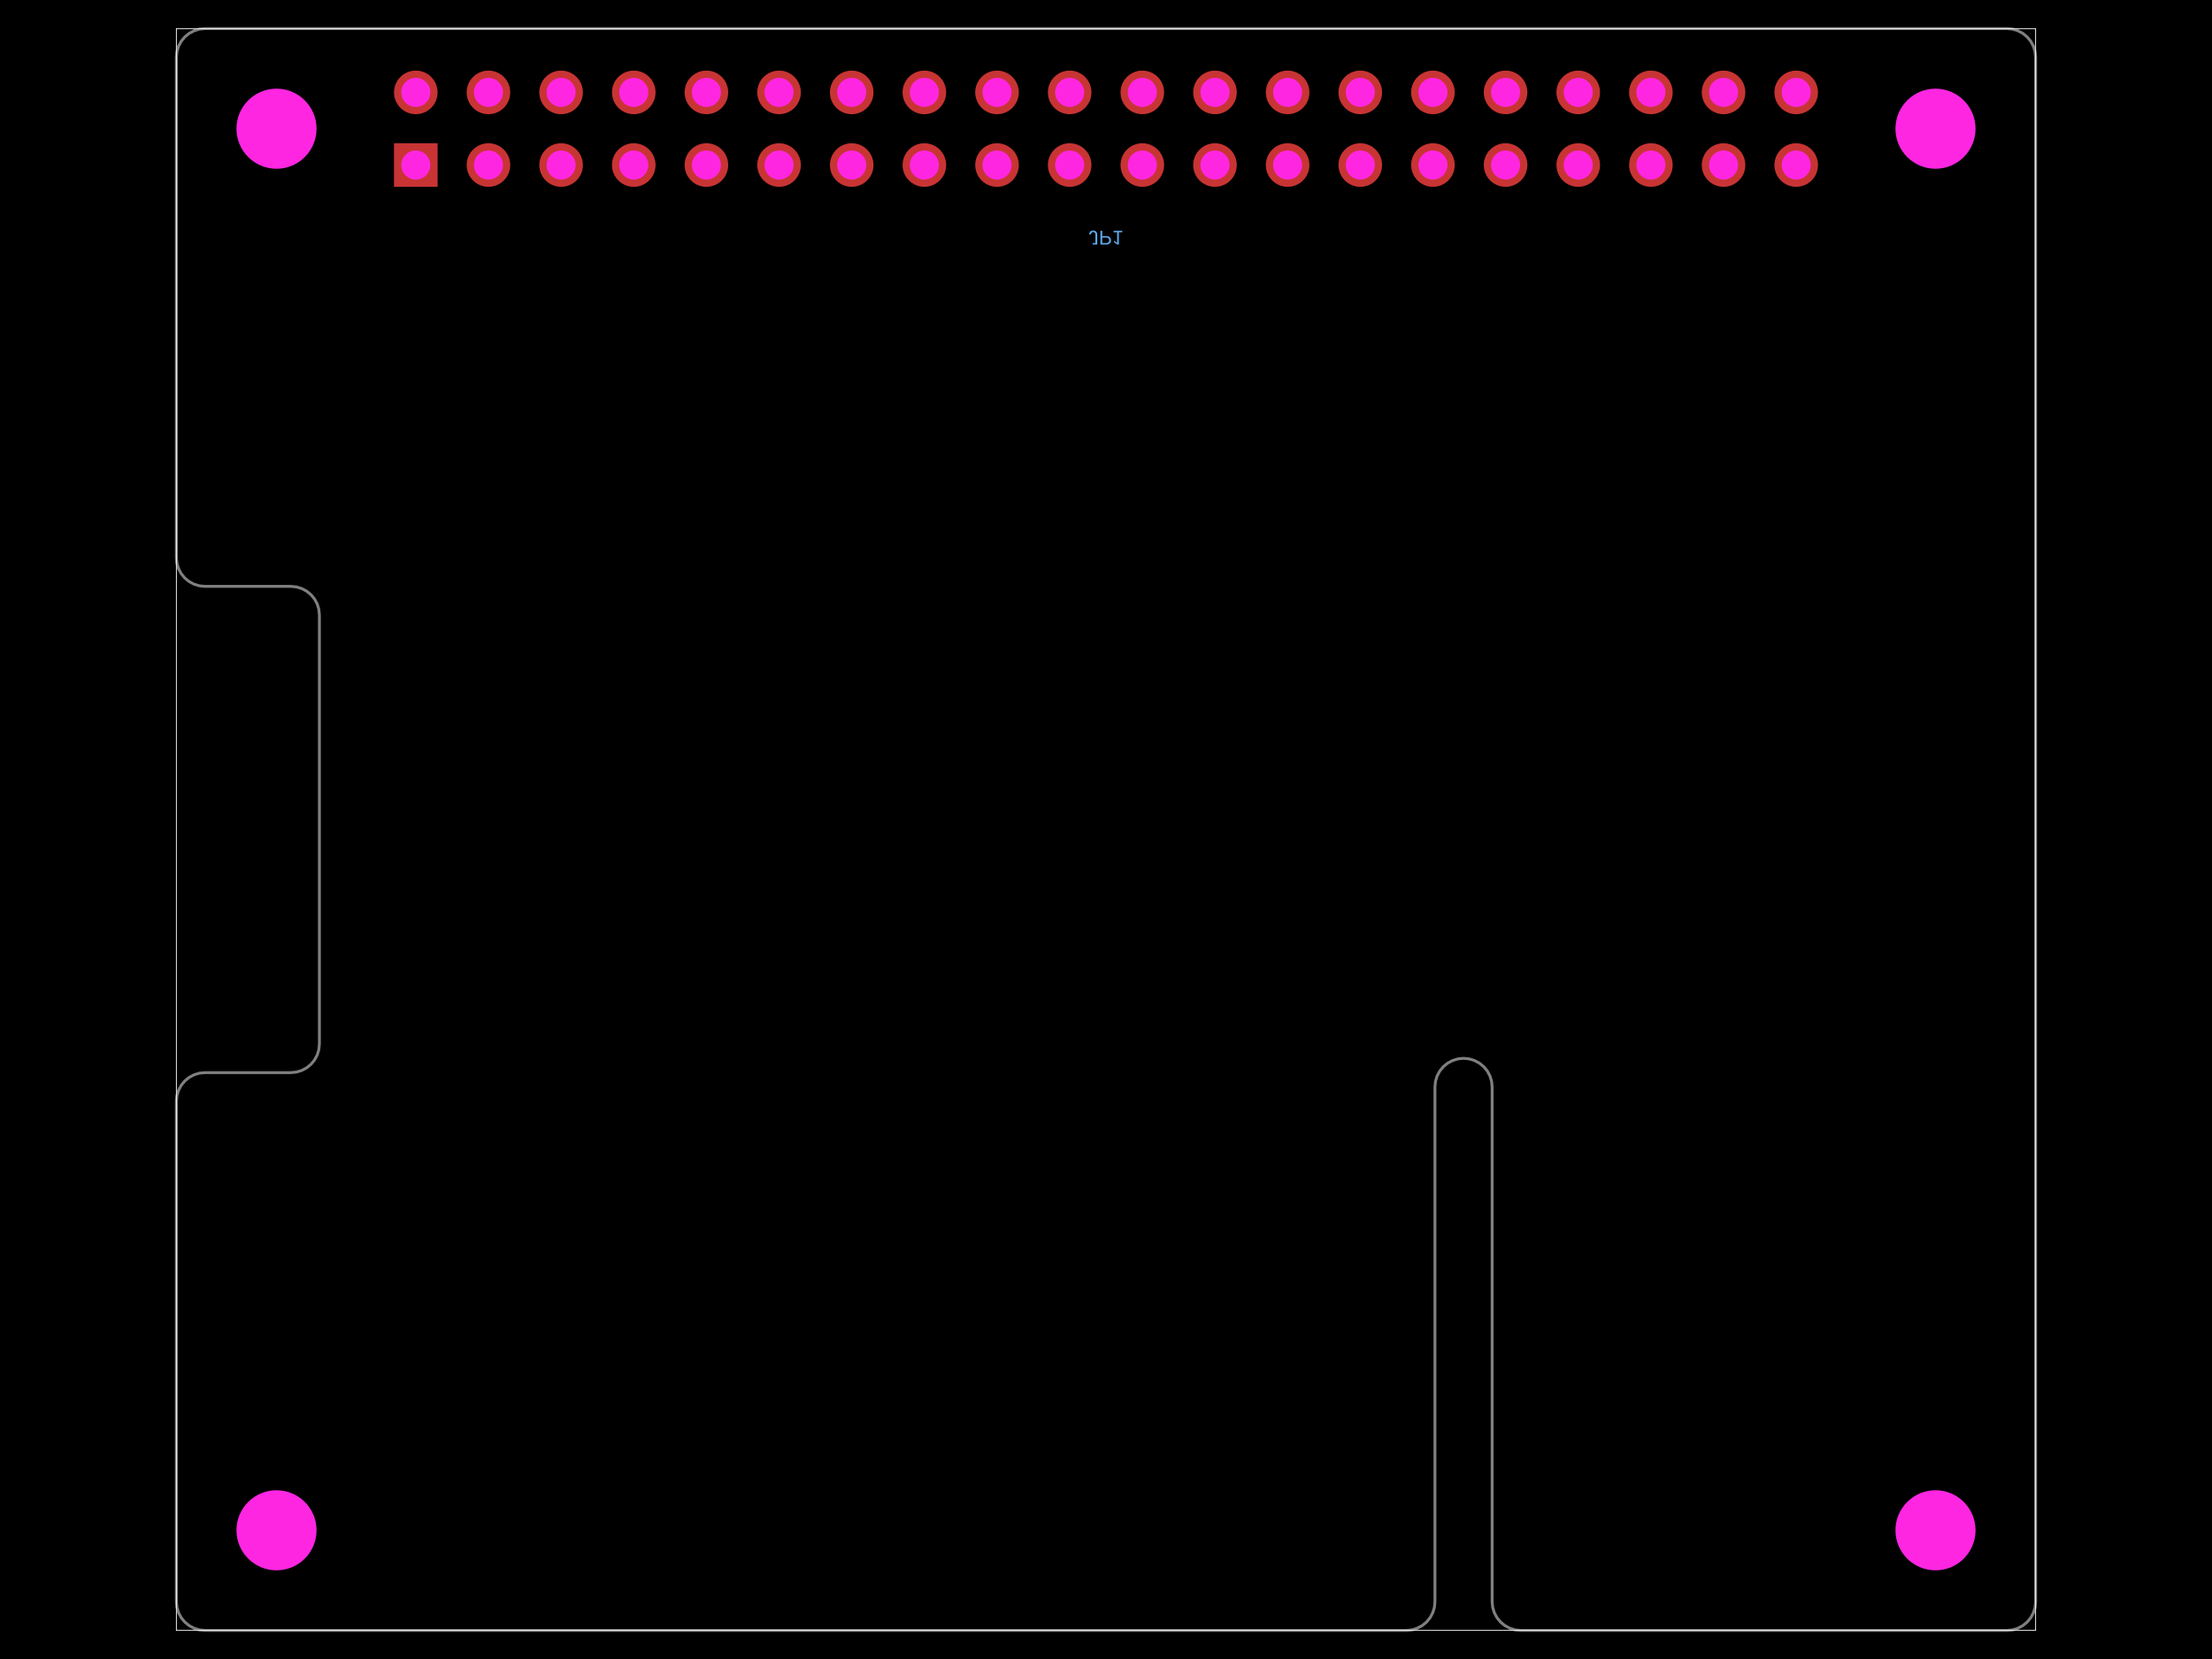
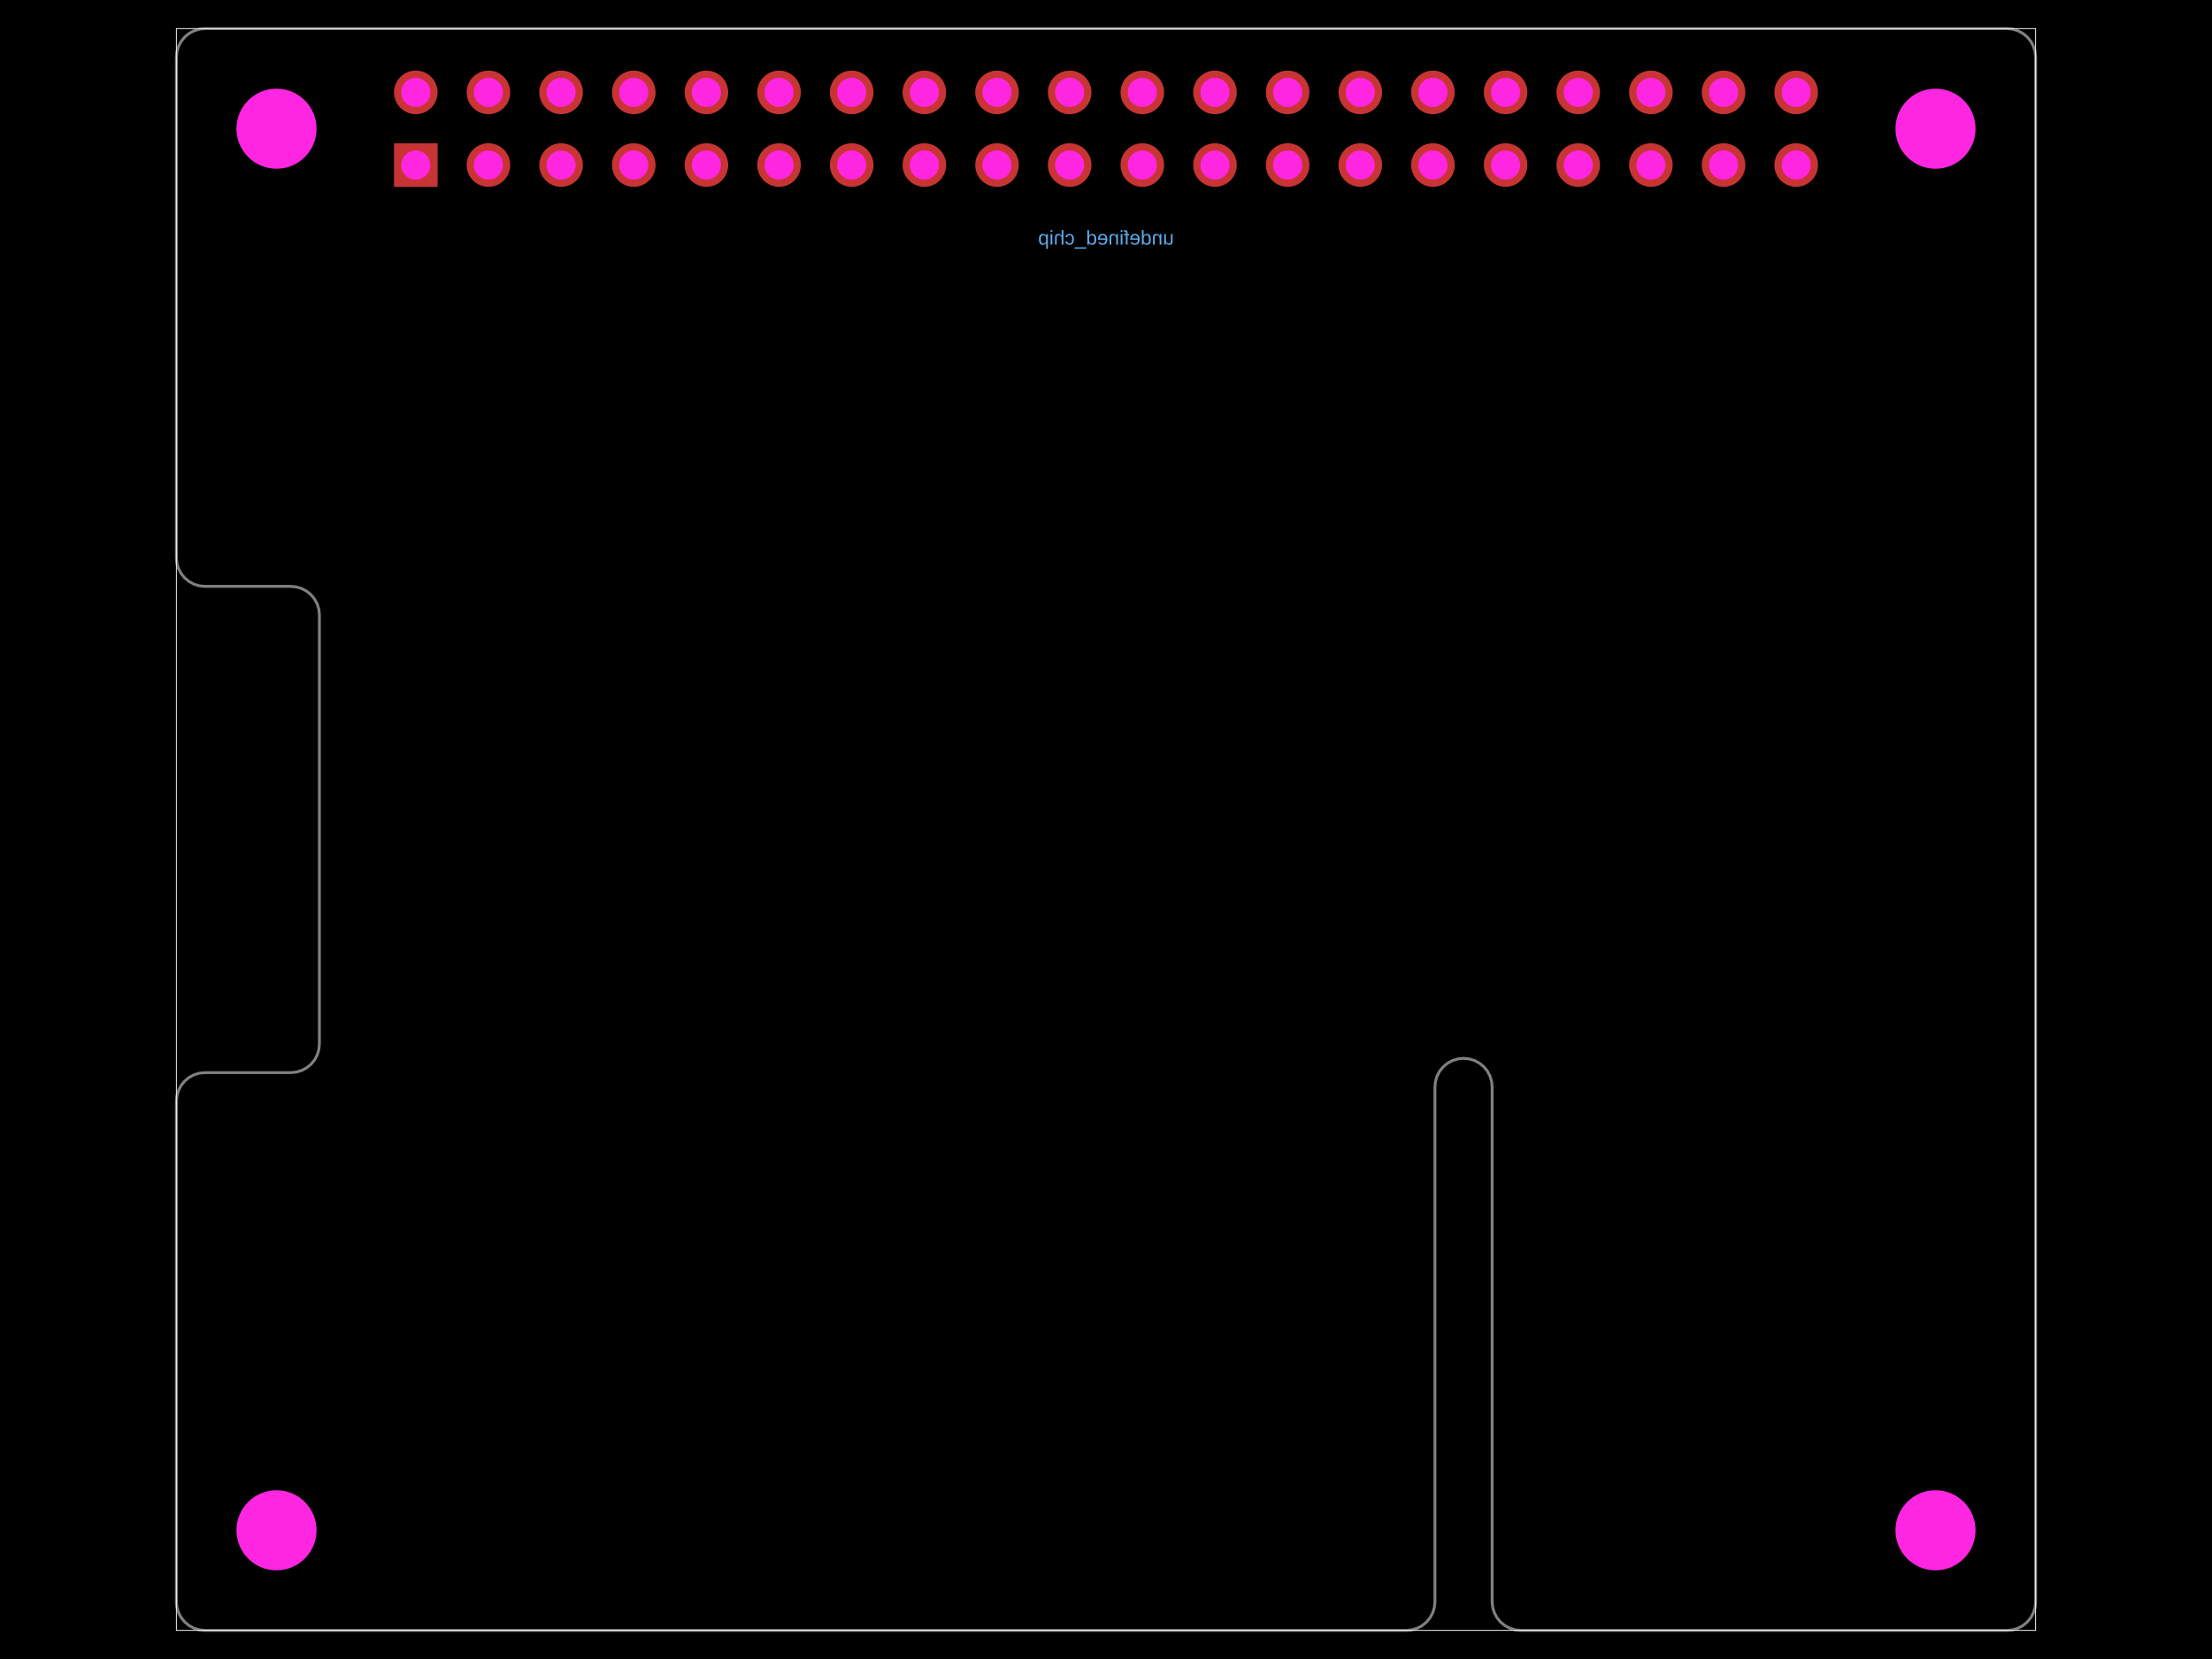
- <svg xmlns="http://www.w3.org/2000/svg" width="800" height="600" data-software-used-string="@tscircuit/core@0.0.735">
+ <svg xmlns="http://www.w3.org/2000/svg" width="800" height="600" data-software-used-string="@tscircuit/core@0.0.792">
  <style />
-   <rect class="boundary" x="0" y="0" fill="#000" width="800" height="600" />
-   <rect class="pcb-boundary" fill="none" stroke="#fff" stroke-width="0.3" x="63.793" y="10.345" width="672.414" height="579.31" />
-   <path class="pcb-board" d="M 400 10.345 L 725.862 10.345 L 727.88 10.544 L 729.821 11.132 L 731.609 12.088 L 733.177 13.375 L 734.463 14.942 L 735.419 16.731 L 736.008 18.671 L 736.207 20.69 L 736.207 579.31 L 736.008 581.329 L 735.419 583.269 L 734.463 585.058 L 733.177 586.625 L 731.609 587.912 L 729.821 588.868 L 727.88 589.456 L 725.862 589.655 L 550 589.655 L 547.982 589.456 L 546.041 588.868 L 544.253 587.912 L 542.685 586.625 L 541.399 585.058 L 540.443 583.269 L 539.854 581.329 L 539.655 579.31 L 539.655 393.103 L 539.456 391.085 L 538.868 389.145 L 537.912 387.356 L 536.625 385.789 L 535.058 384.502 L 533.269 383.546 L 531.329 382.957 L 529.31 382.759 L 527.292 382.957 L 525.352 383.546 L 523.563 384.502 L 521.995 385.789 L 520.709 387.356 L 519.753 389.145 L 519.164 391.085 L 518.966 393.103 L 518.966 579.31 L 518.767 581.329 L 518.178 583.269 L 517.222 585.058 L 515.936 586.625 L 514.368 587.912 L 512.579 588.868 L 510.639 589.456 L 508.621 589.655 L 74.138 589.655 L 72.12 589.456 L 70.179 588.868 L 68.391 587.912 L 66.823 586.625 L 65.537 585.058 L 64.581 583.269 L 63.992 581.329 L 63.793 579.31 L 63.793 398.276 L 63.992 396.258 L 64.581 394.317 L 65.537 392.529 L 66.823 390.961 L 68.391 389.674 L 70.179 388.718 L 72.12 388.13 L 74.138 387.931 L 105.172 387.931 L 107.191 387.732 L 109.131 387.144 L 110.92 386.188 L 112.487 384.901 L 113.774 383.333 L 114.73 381.545 L 115.318 379.604 L 115.517 377.586 L 115.517 222.414 L 115.318 220.396 L 114.73 218.455 L 113.774 216.667 L 112.487 215.099 L 110.92 213.812 L 109.131 212.856 L 107.191 212.268 L 105.172 212.069 L 74.138 212.069 L 72.12 211.87 L 70.179 211.282 L 68.391 210.326 L 66.823 209.039 L 65.537 207.471 L 64.581 205.683 L 63.992 203.742 L 63.793 201.724 L 63.793 20.69 L 63.992 18.671 L 64.581 16.731 L 65.537 14.942 L 66.823 13.375 L 68.391 12.088 L 70.179 11.132 L 72.12 10.544 L 74.138 10.345 Z" fill="none" stroke="rgba(255, 255, 255, 0.5)" stroke-width="1.034" />
-   <text x="0" y="0" dx="0" dy="0" fill="#5da9e9" font-family="Arial, sans-serif" font-size="7.241" text-anchor="middle" dominant-baseline="central" transform="matrix(1,-1.2246467991473532e-16,-1.2246467991473532e-16,-1,400,85.96552)" class="pcb-silkscreen-text pcb-silkscreen-bottom" data-pcb-silkscreen-text-id="pcb_component_0" stroke="none">JP1</text>
-   <g>
-     <rect class="pcb-hole-outer-pad" fill="rgb(200, 52, 52)" x="142.497" y="51.807" width="15.766" height="15.766" />
-     <circle class="pcb-hole-inner" fill="#FF26E2" cx="150.379" cy="59.69" r="5.255" />
+   <rect class="boundary" x="0" y="0" fill="#000" width="800" height="600" data-type="pcb_background" data-pcb-layer="global" />
+   <rect class="pcb-boundary" fill="none" stroke="#fff" stroke-width="0.3" x="63.793" y="10.345" width="672.414" height="579.31" data-type="pcb_boundary" data-pcb-layer="global" />
+   <text x="0" y="0" dx="0" dy="0" fill="#5da9e9" font-family="Arial, sans-serif" font-size="7.241" text-anchor="middle" dominant-baseline="central" transform="matrix(-1,0,0,1,400,85.96552)" class="pcb-silkscreen-text pcb-silkscreen-bottom" data-pcb-silkscreen-text-id="pcb_component_0" stroke="none" data-type="pcb_silkscreen_text" data-pcb-layer="bottom">undefined_chip</text>
+   <path class="pcb-board" d="M 400 10.345 L 725.862 10.345 L 727.88 10.544 L 729.821 11.132 L 731.609 12.088 L 733.177 13.375 L 734.463 14.942 L 735.419 16.731 L 736.008 18.671 L 736.207 20.69 L 736.207 579.31 L 736.008 581.329 L 735.419 583.269 L 734.463 585.058 L 733.177 586.625 L 731.609 587.912 L 729.821 588.868 L 727.88 589.456 L 725.862 589.655 L 550 589.655 L 547.982 589.456 L 546.041 588.868 L 544.253 587.912 L 542.685 586.625 L 541.399 585.058 L 540.443 583.269 L 539.854 581.329 L 539.655 579.31 L 539.655 393.103 L 539.456 391.085 L 538.868 389.145 L 537.912 387.356 L 536.625 385.789 L 535.058 384.502 L 533.269 383.546 L 531.329 382.957 L 529.31 382.759 L 527.292 382.957 L 525.352 383.546 L 523.563 384.502 L 521.995 385.789 L 520.709 387.356 L 519.753 389.145 L 519.164 391.085 L 518.966 393.103 L 518.966 579.31 L 518.767 581.329 L 518.178 583.269 L 517.222 585.058 L 515.936 586.625 L 514.368 587.912 L 512.579 588.868 L 510.639 589.456 L 508.621 589.655 L 74.138 589.655 L 72.12 589.456 L 70.179 588.868 L 68.391 587.912 L 66.823 586.625 L 65.537 585.058 L 64.581 583.269 L 63.992 581.329 L 63.793 579.31 L 63.793 398.276 L 63.992 396.258 L 64.581 394.317 L 65.537 392.529 L 66.823 390.961 L 68.391 389.674 L 70.179 388.718 L 72.12 388.13 L 74.138 387.931 L 105.172 387.931 L 107.191 387.732 L 109.131 387.144 L 110.92 386.188 L 112.487 384.901 L 113.774 383.333 L 114.73 381.545 L 115.318 379.604 L 115.517 377.586 L 115.517 222.414 L 115.318 220.396 L 114.73 218.455 L 113.774 216.667 L 112.487 215.099 L 110.92 213.812 L 109.131 212.856 L 107.191 212.268 L 105.172 212.069 L 74.138 212.069 L 72.12 211.87 L 70.179 211.282 L 68.391 210.326 L 66.823 209.039 L 65.537 207.471 L 64.581 205.683 L 63.992 203.742 L 63.793 201.724 L 63.793 20.69 L 63.992 18.671 L 64.581 16.731 L 65.537 14.942 L 66.823 13.375 L 68.391 12.088 L 70.179 11.132 L 72.12 10.544 L 74.138 10.345 Z" fill="none" stroke="rgba(255, 255, 255, 0.5)" stroke-width="1.034" data-type="pcb_board" data-pcb-layer="board" />
+   <g data-type="pcb_plated_hole" data-pcb-layer="through">
+     <rect class="pcb-hole-outer-pad" fill="rgb(200, 52, 52)" x="142.497" y="51.807" width="15.766" height="15.766" data-type="pcb_plated_hole" data-pcb-layer="top" />
+     <circle class="pcb-hole-inner" fill="#FF26E2" cx="150.379" cy="59.69" r="5.255" data-type="pcb_plated_hole_drill" data-pcb-layer="drill" />
  </g>
-   <g>
-     <circle class="pcb-hole-outer" fill="rgb(200, 52, 52)" cx="150.379" cy="33.414" r="7.883" />
-     <circle class="pcb-hole-inner" fill="#FF26E2" cx="150.379" cy="33.414" r="5.255" />
+   <g data-type="pcb_plated_hole" data-pcb-layer="through">
+     <circle class="pcb-hole-outer" fill="rgb(200, 52, 52)" cx="150.379" cy="33.414" r="7.883" data-type="pcb_plated_hole" data-pcb-layer="top" />
+     <circle class="pcb-hole-inner" fill="#FF26E2" cx="150.379" cy="33.414" r="5.255" data-type="pcb_plated_hole_drill" data-pcb-layer="drill" />
  </g>
-   <g>
-     <circle class="pcb-hole-outer" fill="rgb(200, 52, 52)" cx="176.655" cy="33.414" r="7.883" />
-     <circle class="pcb-hole-inner" fill="#FF26E2" cx="176.655" cy="33.414" r="5.255" />
+   <g data-type="pcb_plated_hole" data-pcb-layer="through">
+     <circle class="pcb-hole-outer" fill="rgb(200, 52, 52)" cx="176.655" cy="33.414" r="7.883" data-type="pcb_plated_hole" data-pcb-layer="top" />
+     <circle class="pcb-hole-inner" fill="#FF26E2" cx="176.655" cy="33.414" r="5.255" data-type="pcb_plated_hole_drill" data-pcb-layer="drill" />
  </g>
-   <g>
-     <circle class="pcb-hole-outer" fill="rgb(200, 52, 52)" cx="202.931" cy="33.414" r="7.883" />
-     <circle class="pcb-hole-inner" fill="#FF26E2" cx="202.931" cy="33.414" r="5.255" />
+   <g data-type="pcb_plated_hole" data-pcb-layer="through">
+     <circle class="pcb-hole-outer" fill="rgb(200, 52, 52)" cx="202.931" cy="33.414" r="7.883" data-type="pcb_plated_hole" data-pcb-layer="top" />
+     <circle class="pcb-hole-inner" fill="#FF26E2" cx="202.931" cy="33.414" r="5.255" data-type="pcb_plated_hole_drill" data-pcb-layer="drill" />
  </g>
-   <g>
-     <circle class="pcb-hole-outer" fill="rgb(200, 52, 52)" cx="229.207" cy="33.414" r="7.883" />
-     <circle class="pcb-hole-inner" fill="#FF26E2" cx="229.207" cy="33.414" r="5.255" />
+   <g data-type="pcb_plated_hole" data-pcb-layer="through">
+     <circle class="pcb-hole-outer" fill="rgb(200, 52, 52)" cx="229.207" cy="33.414" r="7.883" data-type="pcb_plated_hole" data-pcb-layer="top" />
+     <circle class="pcb-hole-inner" fill="#FF26E2" cx="229.207" cy="33.414" r="5.255" data-type="pcb_plated_hole_drill" data-pcb-layer="drill" />
  </g>
-   <g>
-     <circle class="pcb-hole-outer" fill="rgb(200, 52, 52)" cx="255.483" cy="33.414" r="7.883" />
-     <circle class="pcb-hole-inner" fill="#FF26E2" cx="255.483" cy="33.414" r="5.255" />
+   <g data-type="pcb_plated_hole" data-pcb-layer="through">
+     <circle class="pcb-hole-outer" fill="rgb(200, 52, 52)" cx="255.483" cy="33.414" r="7.883" data-type="pcb_plated_hole" data-pcb-layer="top" />
+     <circle class="pcb-hole-inner" fill="#FF26E2" cx="255.483" cy="33.414" r="5.255" data-type="pcb_plated_hole_drill" data-pcb-layer="drill" />
  </g>
-   <g>
-     <circle class="pcb-hole-outer" fill="rgb(200, 52, 52)" cx="281.759" cy="33.414" r="7.883" />
-     <circle class="pcb-hole-inner" fill="#FF26E2" cx="281.759" cy="33.414" r="5.255" />
+   <g data-type="pcb_plated_hole" data-pcb-layer="through">
+     <circle class="pcb-hole-outer" fill="rgb(200, 52, 52)" cx="281.759" cy="33.414" r="7.883" data-type="pcb_plated_hole" data-pcb-layer="top" />
+     <circle class="pcb-hole-inner" fill="#FF26E2" cx="281.759" cy="33.414" r="5.255" data-type="pcb_plated_hole_drill" data-pcb-layer="drill" />
  </g>
-   <g>
-     <circle class="pcb-hole-outer" fill="rgb(200, 52, 52)" cx="308.034" cy="33.414" r="7.883" />
-     <circle class="pcb-hole-inner" fill="#FF26E2" cx="308.034" cy="33.414" r="5.255" />
+   <g data-type="pcb_plated_hole" data-pcb-layer="through">
+     <circle class="pcb-hole-outer" fill="rgb(200, 52, 52)" cx="308.034" cy="33.414" r="7.883" data-type="pcb_plated_hole" data-pcb-layer="top" />
+     <circle class="pcb-hole-inner" fill="#FF26E2" cx="308.034" cy="33.414" r="5.255" data-type="pcb_plated_hole_drill" data-pcb-layer="drill" />
  </g>
-   <g>
-     <circle class="pcb-hole-outer" fill="rgb(200, 52, 52)" cx="334.31" cy="33.414" r="7.883" />
-     <circle class="pcb-hole-inner" fill="#FF26E2" cx="334.31" cy="33.414" r="5.255" />
+   <g data-type="pcb_plated_hole" data-pcb-layer="through">
+     <circle class="pcb-hole-outer" fill="rgb(200, 52, 52)" cx="334.31" cy="33.414" r="7.883" data-type="pcb_plated_hole" data-pcb-layer="top" />
+     <circle class="pcb-hole-inner" fill="#FF26E2" cx="334.31" cy="33.414" r="5.255" data-type="pcb_plated_hole_drill" data-pcb-layer="drill" />
  </g>
-   <g>
-     <circle class="pcb-hole-outer" fill="rgb(200, 52, 52)" cx="360.586" cy="33.414" r="7.883" />
-     <circle class="pcb-hole-inner" fill="#FF26E2" cx="360.586" cy="33.414" r="5.255" />
+   <g data-type="pcb_plated_hole" data-pcb-layer="through">
+     <circle class="pcb-hole-outer" fill="rgb(200, 52, 52)" cx="360.586" cy="33.414" r="7.883" data-type="pcb_plated_hole" data-pcb-layer="top" />
+     <circle class="pcb-hole-inner" fill="#FF26E2" cx="360.586" cy="33.414" r="5.255" data-type="pcb_plated_hole_drill" data-pcb-layer="drill" />
  </g>
-   <g>
-     <circle class="pcb-hole-outer" fill="rgb(200, 52, 52)" cx="386.862" cy="33.414" r="7.883" />
-     <circle class="pcb-hole-inner" fill="#FF26E2" cx="386.862" cy="33.414" r="5.255" />
+   <g data-type="pcb_plated_hole" data-pcb-layer="through">
+     <circle class="pcb-hole-outer" fill="rgb(200, 52, 52)" cx="386.862" cy="33.414" r="7.883" data-type="pcb_plated_hole" data-pcb-layer="top" />
+     <circle class="pcb-hole-inner" fill="#FF26E2" cx="386.862" cy="33.414" r="5.255" data-type="pcb_plated_hole_drill" data-pcb-layer="drill" />
  </g>
-   <g>
-     <circle class="pcb-hole-outer" fill="rgb(200, 52, 52)" cx="413.138" cy="33.414" r="7.883" />
-     <circle class="pcb-hole-inner" fill="#FF26E2" cx="413.138" cy="33.414" r="5.255" />
+   <g data-type="pcb_plated_hole" data-pcb-layer="through">
+     <circle class="pcb-hole-outer" fill="rgb(200, 52, 52)" cx="413.138" cy="33.414" r="7.883" data-type="pcb_plated_hole" data-pcb-layer="top" />
+     <circle class="pcb-hole-inner" fill="#FF26E2" cx="413.138" cy="33.414" r="5.255" data-type="pcb_plated_hole_drill" data-pcb-layer="drill" />
  </g>
-   <g>
-     <circle class="pcb-hole-outer" fill="rgb(200, 52, 52)" cx="439.414" cy="33.414" r="7.883" />
-     <circle class="pcb-hole-inner" fill="#FF26E2" cx="439.414" cy="33.414" r="5.255" />
+   <g data-type="pcb_plated_hole" data-pcb-layer="through">
+     <circle class="pcb-hole-outer" fill="rgb(200, 52, 52)" cx="439.414" cy="33.414" r="7.883" data-type="pcb_plated_hole" data-pcb-layer="top" />
+     <circle class="pcb-hole-inner" fill="#FF26E2" cx="439.414" cy="33.414" r="5.255" data-type="pcb_plated_hole_drill" data-pcb-layer="drill" />
  </g>
-   <g>
-     <circle class="pcb-hole-outer" fill="rgb(200, 52, 52)" cx="465.69" cy="33.414" r="7.883" />
-     <circle class="pcb-hole-inner" fill="#FF26E2" cx="465.69" cy="33.414" r="5.255" />
+   <g data-type="pcb_plated_hole" data-pcb-layer="through">
+     <circle class="pcb-hole-outer" fill="rgb(200, 52, 52)" cx="465.69" cy="33.414" r="7.883" data-type="pcb_plated_hole" data-pcb-layer="top" />
+     <circle class="pcb-hole-inner" fill="#FF26E2" cx="465.69" cy="33.414" r="5.255" data-type="pcb_plated_hole_drill" data-pcb-layer="drill" />
  </g>
-   <g>
-     <circle class="pcb-hole-outer" fill="rgb(200, 52, 52)" cx="491.966" cy="33.414" r="7.883" />
-     <circle class="pcb-hole-inner" fill="#FF26E2" cx="491.966" cy="33.414" r="5.255" />
+   <g data-type="pcb_plated_hole" data-pcb-layer="through">
+     <circle class="pcb-hole-outer" fill="rgb(200, 52, 52)" cx="491.966" cy="33.414" r="7.883" data-type="pcb_plated_hole" data-pcb-layer="top" />
+     <circle class="pcb-hole-inner" fill="#FF26E2" cx="491.966" cy="33.414" r="5.255" data-type="pcb_plated_hole_drill" data-pcb-layer="drill" />
  </g>
-   <g>
-     <circle class="pcb-hole-outer" fill="rgb(200, 52, 52)" cx="518.241" cy="33.414" r="7.883" />
-     <circle class="pcb-hole-inner" fill="#FF26E2" cx="518.241" cy="33.414" r="5.255" />
+   <g data-type="pcb_plated_hole" data-pcb-layer="through">
+     <circle class="pcb-hole-outer" fill="rgb(200, 52, 52)" cx="518.241" cy="33.414" r="7.883" data-type="pcb_plated_hole" data-pcb-layer="top" />
+     <circle class="pcb-hole-inner" fill="#FF26E2" cx="518.241" cy="33.414" r="5.255" data-type="pcb_plated_hole_drill" data-pcb-layer="drill" />
  </g>
-   <g>
-     <circle class="pcb-hole-outer" fill="rgb(200, 52, 52)" cx="544.517" cy="33.414" r="7.883" />
-     <circle class="pcb-hole-inner" fill="#FF26E2" cx="544.517" cy="33.414" r="5.255" />
+   <g data-type="pcb_plated_hole" data-pcb-layer="through">
+     <circle class="pcb-hole-outer" fill="rgb(200, 52, 52)" cx="544.517" cy="33.414" r="7.883" data-type="pcb_plated_hole" data-pcb-layer="top" />
+     <circle class="pcb-hole-inner" fill="#FF26E2" cx="544.517" cy="33.414" r="5.255" data-type="pcb_plated_hole_drill" data-pcb-layer="drill" />
  </g>
-   <g>
-     <circle class="pcb-hole-outer" fill="rgb(200, 52, 52)" cx="570.793" cy="33.414" r="7.883" />
-     <circle class="pcb-hole-inner" fill="#FF26E2" cx="570.793" cy="33.414" r="5.255" />
+   <g data-type="pcb_plated_hole" data-pcb-layer="through">
+     <circle class="pcb-hole-outer" fill="rgb(200, 52, 52)" cx="570.793" cy="33.414" r="7.883" data-type="pcb_plated_hole" data-pcb-layer="top" />
+     <circle class="pcb-hole-inner" fill="#FF26E2" cx="570.793" cy="33.414" r="5.255" data-type="pcb_plated_hole_drill" data-pcb-layer="drill" />
  </g>
-   <g>
-     <circle class="pcb-hole-outer" fill="rgb(200, 52, 52)" cx="597.069" cy="33.414" r="7.883" />
-     <circle class="pcb-hole-inner" fill="#FF26E2" cx="597.069" cy="33.414" r="5.255" />
+   <g data-type="pcb_plated_hole" data-pcb-layer="through">
+     <circle class="pcb-hole-outer" fill="rgb(200, 52, 52)" cx="597.069" cy="33.414" r="7.883" data-type="pcb_plated_hole" data-pcb-layer="top" />
+     <circle class="pcb-hole-inner" fill="#FF26E2" cx="597.069" cy="33.414" r="5.255" data-type="pcb_plated_hole_drill" data-pcb-layer="drill" />
  </g>
-   <g>
-     <circle class="pcb-hole-outer" fill="rgb(200, 52, 52)" cx="623.345" cy="33.414" r="7.883" />
-     <circle class="pcb-hole-inner" fill="#FF26E2" cx="623.345" cy="33.414" r="5.255" />
+   <g data-type="pcb_plated_hole" data-pcb-layer="through">
+     <circle class="pcb-hole-outer" fill="rgb(200, 52, 52)" cx="623.345" cy="33.414" r="7.883" data-type="pcb_plated_hole" data-pcb-layer="top" />
+     <circle class="pcb-hole-inner" fill="#FF26E2" cx="623.345" cy="33.414" r="5.255" data-type="pcb_plated_hole_drill" data-pcb-layer="drill" />
  </g>
-   <g>
-     <circle class="pcb-hole-outer" fill="rgb(200, 52, 52)" cx="649.621" cy="33.414" r="7.883" />
-     <circle class="pcb-hole-inner" fill="#FF26E2" cx="649.621" cy="33.414" r="5.255" />
+   <g data-type="pcb_plated_hole" data-pcb-layer="through">
+     <circle class="pcb-hole-outer" fill="rgb(200, 52, 52)" cx="649.621" cy="33.414" r="7.883" data-type="pcb_plated_hole" data-pcb-layer="top" />
+     <circle class="pcb-hole-inner" fill="#FF26E2" cx="649.621" cy="33.414" r="5.255" data-type="pcb_plated_hole_drill" data-pcb-layer="drill" />
  </g>
-   <g>
-     <circle class="pcb-hole-outer" fill="rgb(200, 52, 52)" cx="649.621" cy="59.69" r="7.883" />
-     <circle class="pcb-hole-inner" fill="#FF26E2" cx="649.621" cy="59.69" r="5.255" />
+   <g data-type="pcb_plated_hole" data-pcb-layer="through">
+     <circle class="pcb-hole-outer" fill="rgb(200, 52, 52)" cx="649.621" cy="59.69" r="7.883" data-type="pcb_plated_hole" data-pcb-layer="top" />
+     <circle class="pcb-hole-inner" fill="#FF26E2" cx="649.621" cy="59.69" r="5.255" data-type="pcb_plated_hole_drill" data-pcb-layer="drill" />
  </g>
-   <g>
-     <circle class="pcb-hole-outer" fill="rgb(200, 52, 52)" cx="623.345" cy="59.69" r="7.883" />
-     <circle class="pcb-hole-inner" fill="#FF26E2" cx="623.345" cy="59.69" r="5.255" />
+   <g data-type="pcb_plated_hole" data-pcb-layer="through">
+     <circle class="pcb-hole-outer" fill="rgb(200, 52, 52)" cx="623.345" cy="59.69" r="7.883" data-type="pcb_plated_hole" data-pcb-layer="top" />
+     <circle class="pcb-hole-inner" fill="#FF26E2" cx="623.345" cy="59.69" r="5.255" data-type="pcb_plated_hole_drill" data-pcb-layer="drill" />
  </g>
-   <g>
-     <circle class="pcb-hole-outer" fill="rgb(200, 52, 52)" cx="597.069" cy="59.69" r="7.883" />
-     <circle class="pcb-hole-inner" fill="#FF26E2" cx="597.069" cy="59.69" r="5.255" />
+   <g data-type="pcb_plated_hole" data-pcb-layer="through">
+     <circle class="pcb-hole-outer" fill="rgb(200, 52, 52)" cx="597.069" cy="59.69" r="7.883" data-type="pcb_plated_hole" data-pcb-layer="top" />
+     <circle class="pcb-hole-inner" fill="#FF26E2" cx="597.069" cy="59.69" r="5.255" data-type="pcb_plated_hole_drill" data-pcb-layer="drill" />
  </g>
-   <g>
-     <circle class="pcb-hole-outer" fill="rgb(200, 52, 52)" cx="570.793" cy="59.69" r="7.883" />
-     <circle class="pcb-hole-inner" fill="#FF26E2" cx="570.793" cy="59.69" r="5.255" />
+   <g data-type="pcb_plated_hole" data-pcb-layer="through">
+     <circle class="pcb-hole-outer" fill="rgb(200, 52, 52)" cx="570.793" cy="59.69" r="7.883" data-type="pcb_plated_hole" data-pcb-layer="top" />
+     <circle class="pcb-hole-inner" fill="#FF26E2" cx="570.793" cy="59.69" r="5.255" data-type="pcb_plated_hole_drill" data-pcb-layer="drill" />
  </g>
-   <g>
-     <circle class="pcb-hole-outer" fill="rgb(200, 52, 52)" cx="544.517" cy="59.69" r="7.883" />
-     <circle class="pcb-hole-inner" fill="#FF26E2" cx="544.517" cy="59.69" r="5.255" />
+   <g data-type="pcb_plated_hole" data-pcb-layer="through">
+     <circle class="pcb-hole-outer" fill="rgb(200, 52, 52)" cx="544.517" cy="59.69" r="7.883" data-type="pcb_plated_hole" data-pcb-layer="top" />
+     <circle class="pcb-hole-inner" fill="#FF26E2" cx="544.517" cy="59.69" r="5.255" data-type="pcb_plated_hole_drill" data-pcb-layer="drill" />
  </g>
-   <g>
-     <circle class="pcb-hole-outer" fill="rgb(200, 52, 52)" cx="518.241" cy="59.69" r="7.883" />
-     <circle class="pcb-hole-inner" fill="#FF26E2" cx="518.241" cy="59.69" r="5.255" />
+   <g data-type="pcb_plated_hole" data-pcb-layer="through">
+     <circle class="pcb-hole-outer" fill="rgb(200, 52, 52)" cx="518.241" cy="59.69" r="7.883" data-type="pcb_plated_hole" data-pcb-layer="top" />
+     <circle class="pcb-hole-inner" fill="#FF26E2" cx="518.241" cy="59.69" r="5.255" data-type="pcb_plated_hole_drill" data-pcb-layer="drill" />
  </g>
-   <g>
-     <circle class="pcb-hole-outer" fill="rgb(200, 52, 52)" cx="491.966" cy="59.69" r="7.883" />
-     <circle class="pcb-hole-inner" fill="#FF26E2" cx="491.966" cy="59.69" r="5.255" />
+   <g data-type="pcb_plated_hole" data-pcb-layer="through">
+     <circle class="pcb-hole-outer" fill="rgb(200, 52, 52)" cx="491.966" cy="59.69" r="7.883" data-type="pcb_plated_hole" data-pcb-layer="top" />
+     <circle class="pcb-hole-inner" fill="#FF26E2" cx="491.966" cy="59.69" r="5.255" data-type="pcb_plated_hole_drill" data-pcb-layer="drill" />
  </g>
-   <g>
-     <circle class="pcb-hole-outer" fill="rgb(200, 52, 52)" cx="465.69" cy="59.69" r="7.883" />
-     <circle class="pcb-hole-inner" fill="#FF26E2" cx="465.69" cy="59.69" r="5.255" />
+   <g data-type="pcb_plated_hole" data-pcb-layer="through">
+     <circle class="pcb-hole-outer" fill="rgb(200, 52, 52)" cx="465.69" cy="59.69" r="7.883" data-type="pcb_plated_hole" data-pcb-layer="top" />
+     <circle class="pcb-hole-inner" fill="#FF26E2" cx="465.69" cy="59.69" r="5.255" data-type="pcb_plated_hole_drill" data-pcb-layer="drill" />
  </g>
-   <g>
-     <circle class="pcb-hole-outer" fill="rgb(200, 52, 52)" cx="439.414" cy="59.69" r="7.883" />
-     <circle class="pcb-hole-inner" fill="#FF26E2" cx="439.414" cy="59.69" r="5.255" />
+   <g data-type="pcb_plated_hole" data-pcb-layer="through">
+     <circle class="pcb-hole-outer" fill="rgb(200, 52, 52)" cx="439.414" cy="59.69" r="7.883" data-type="pcb_plated_hole" data-pcb-layer="top" />
+     <circle class="pcb-hole-inner" fill="#FF26E2" cx="439.414" cy="59.69" r="5.255" data-type="pcb_plated_hole_drill" data-pcb-layer="drill" />
  </g>
-   <g>
-     <circle class="pcb-hole-outer" fill="rgb(200, 52, 52)" cx="413.138" cy="59.69" r="7.883" />
-     <circle class="pcb-hole-inner" fill="#FF26E2" cx="413.138" cy="59.69" r="5.255" />
+   <g data-type="pcb_plated_hole" data-pcb-layer="through">
+     <circle class="pcb-hole-outer" fill="rgb(200, 52, 52)" cx="413.138" cy="59.69" r="7.883" data-type="pcb_plated_hole" data-pcb-layer="top" />
+     <circle class="pcb-hole-inner" fill="#FF26E2" cx="413.138" cy="59.69" r="5.255" data-type="pcb_plated_hole_drill" data-pcb-layer="drill" />
  </g>
-   <g>
-     <circle class="pcb-hole-outer" fill="rgb(200, 52, 52)" cx="386.862" cy="59.69" r="7.883" />
-     <circle class="pcb-hole-inner" fill="#FF26E2" cx="386.862" cy="59.69" r="5.255" />
+   <g data-type="pcb_plated_hole" data-pcb-layer="through">
+     <circle class="pcb-hole-outer" fill="rgb(200, 52, 52)" cx="386.862" cy="59.69" r="7.883" data-type="pcb_plated_hole" data-pcb-layer="top" />
+     <circle class="pcb-hole-inner" fill="#FF26E2" cx="386.862" cy="59.69" r="5.255" data-type="pcb_plated_hole_drill" data-pcb-layer="drill" />
  </g>
-   <g>
-     <circle class="pcb-hole-outer" fill="rgb(200, 52, 52)" cx="360.586" cy="59.69" r="7.883" />
-     <circle class="pcb-hole-inner" fill="#FF26E2" cx="360.586" cy="59.69" r="5.255" />
+   <g data-type="pcb_plated_hole" data-pcb-layer="through">
+     <circle class="pcb-hole-outer" fill="rgb(200, 52, 52)" cx="360.586" cy="59.69" r="7.883" data-type="pcb_plated_hole" data-pcb-layer="top" />
+     <circle class="pcb-hole-inner" fill="#FF26E2" cx="360.586" cy="59.69" r="5.255" data-type="pcb_plated_hole_drill" data-pcb-layer="drill" />
  </g>
-   <g>
-     <circle class="pcb-hole-outer" fill="rgb(200, 52, 52)" cx="334.31" cy="59.69" r="7.883" />
-     <circle class="pcb-hole-inner" fill="#FF26E2" cx="334.31" cy="59.69" r="5.255" />
+   <g data-type="pcb_plated_hole" data-pcb-layer="through">
+     <circle class="pcb-hole-outer" fill="rgb(200, 52, 52)" cx="334.31" cy="59.69" r="7.883" data-type="pcb_plated_hole" data-pcb-layer="top" />
+     <circle class="pcb-hole-inner" fill="#FF26E2" cx="334.31" cy="59.69" r="5.255" data-type="pcb_plated_hole_drill" data-pcb-layer="drill" />
  </g>
-   <g>
-     <circle class="pcb-hole-outer" fill="rgb(200, 52, 52)" cx="308.034" cy="59.69" r="7.883" />
-     <circle class="pcb-hole-inner" fill="#FF26E2" cx="308.034" cy="59.69" r="5.255" />
+   <g data-type="pcb_plated_hole" data-pcb-layer="through">
+     <circle class="pcb-hole-outer" fill="rgb(200, 52, 52)" cx="308.034" cy="59.69" r="7.883" data-type="pcb_plated_hole" data-pcb-layer="top" />
+     <circle class="pcb-hole-inner" fill="#FF26E2" cx="308.034" cy="59.69" r="5.255" data-type="pcb_plated_hole_drill" data-pcb-layer="drill" />
  </g>
-   <g>
-     <circle class="pcb-hole-outer" fill="rgb(200, 52, 52)" cx="281.759" cy="59.69" r="7.883" />
-     <circle class="pcb-hole-inner" fill="#FF26E2" cx="281.759" cy="59.69" r="5.255" />
+   <g data-type="pcb_plated_hole" data-pcb-layer="through">
+     <circle class="pcb-hole-outer" fill="rgb(200, 52, 52)" cx="281.759" cy="59.69" r="7.883" data-type="pcb_plated_hole" data-pcb-layer="top" />
+     <circle class="pcb-hole-inner" fill="#FF26E2" cx="281.759" cy="59.69" r="5.255" data-type="pcb_plated_hole_drill" data-pcb-layer="drill" />
  </g>
-   <g>
-     <circle class="pcb-hole-outer" fill="rgb(200, 52, 52)" cx="255.483" cy="59.69" r="7.883" />
-     <circle class="pcb-hole-inner" fill="#FF26E2" cx="255.483" cy="59.69" r="5.255" />
+   <g data-type="pcb_plated_hole" data-pcb-layer="through">
+     <circle class="pcb-hole-outer" fill="rgb(200, 52, 52)" cx="255.483" cy="59.69" r="7.883" data-type="pcb_plated_hole" data-pcb-layer="top" />
+     <circle class="pcb-hole-inner" fill="#FF26E2" cx="255.483" cy="59.69" r="5.255" data-type="pcb_plated_hole_drill" data-pcb-layer="drill" />
  </g>
-   <g>
-     <circle class="pcb-hole-outer" fill="rgb(200, 52, 52)" cx="229.207" cy="59.69" r="7.883" />
-     <circle class="pcb-hole-inner" fill="#FF26E2" cx="229.207" cy="59.69" r="5.255" />
+   <g data-type="pcb_plated_hole" data-pcb-layer="through">
+     <circle class="pcb-hole-outer" fill="rgb(200, 52, 52)" cx="229.207" cy="59.69" r="7.883" data-type="pcb_plated_hole" data-pcb-layer="top" />
+     <circle class="pcb-hole-inner" fill="#FF26E2" cx="229.207" cy="59.69" r="5.255" data-type="pcb_plated_hole_drill" data-pcb-layer="drill" />
  </g>
-   <g>
-     <circle class="pcb-hole-outer" fill="rgb(200, 52, 52)" cx="202.931" cy="59.69" r="7.883" />
-     <circle class="pcb-hole-inner" fill="#FF26E2" cx="202.931" cy="59.69" r="5.255" />
+   <g data-type="pcb_plated_hole" data-pcb-layer="through">
+     <circle class="pcb-hole-outer" fill="rgb(200, 52, 52)" cx="202.931" cy="59.69" r="7.883" data-type="pcb_plated_hole" data-pcb-layer="top" />
+     <circle class="pcb-hole-inner" fill="#FF26E2" cx="202.931" cy="59.69" r="5.255" data-type="pcb_plated_hole_drill" data-pcb-layer="drill" />
  </g>
-   <g>
-     <circle class="pcb-hole-outer" fill="rgb(200, 52, 52)" cx="176.655" cy="59.69" r="7.883" />
-     <circle class="pcb-hole-inner" fill="#FF26E2" cx="176.655" cy="59.69" r="5.255" />
+   <g data-type="pcb_plated_hole" data-pcb-layer="through">
+     <circle class="pcb-hole-outer" fill="rgb(200, 52, 52)" cx="176.655" cy="59.69" r="7.883" data-type="pcb_plated_hole" data-pcb-layer="top" />
+     <circle class="pcb-hole-inner" fill="#FF26E2" cx="176.655" cy="59.69" r="5.255" data-type="pcb_plated_hole_drill" data-pcb-layer="drill" />
  </g>
-   <circle class="pcb-hole" cx="100" cy="46.552" r="14.483" fill="#FF26E2" />
-   <circle class="pcb-hole" cx="700" cy="553.448" r="14.483" fill="#FF26E2" />
-   <circle class="pcb-hole" cx="100" cy="553.448" r="14.483" fill="#FF26E2" />
-   <circle class="pcb-hole" cx="700" cy="46.552" r="14.483" fill="#FF26E2" />
+   <circle class="pcb-hole" cx="100" cy="46.552" r="14.483" fill="#FF26E2" data-type="pcb_hole" data-pcb-layer="drill" />
+   <circle class="pcb-hole" cx="700" cy="553.448" r="14.483" fill="#FF26E2" data-type="pcb_hole" data-pcb-layer="drill" />
+   <circle class="pcb-hole" cx="100" cy="553.448" r="14.483" fill="#FF26E2" data-type="pcb_hole" data-pcb-layer="drill" />
+   <circle class="pcb-hole" cx="700" cy="46.552" r="14.483" fill="#FF26E2" data-type="pcb_hole" data-pcb-layer="drill" />
</svg>
